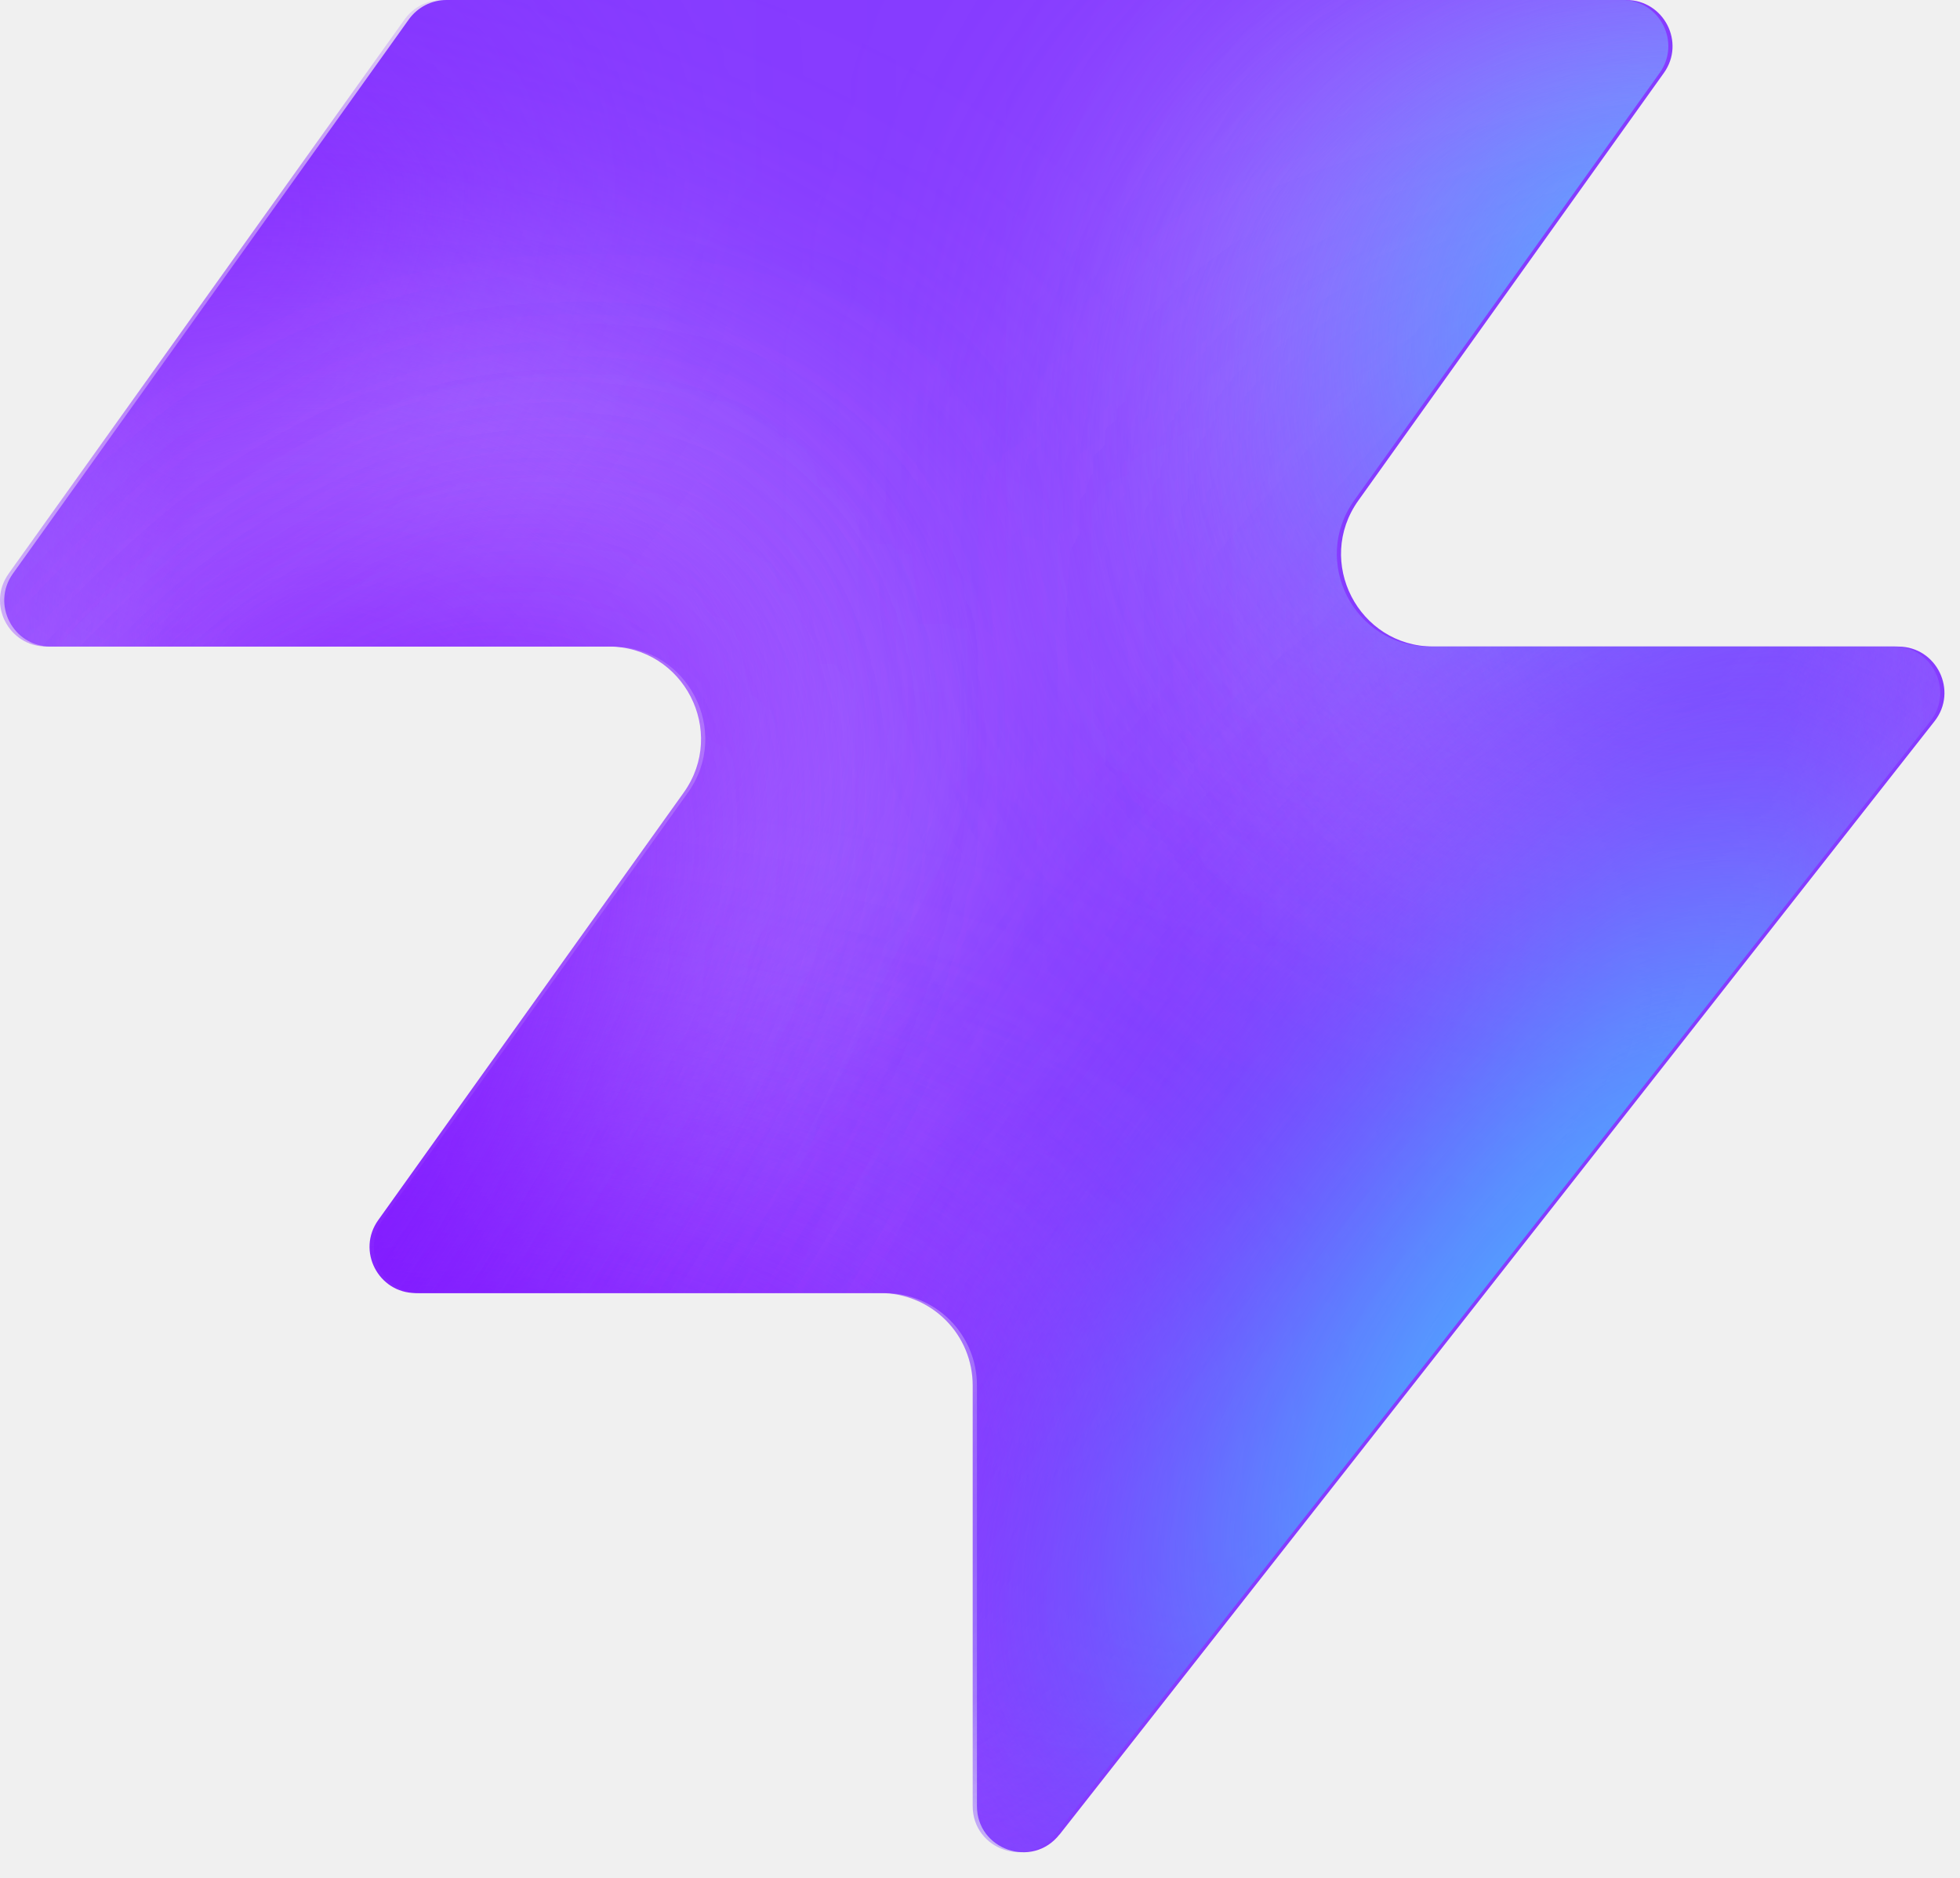
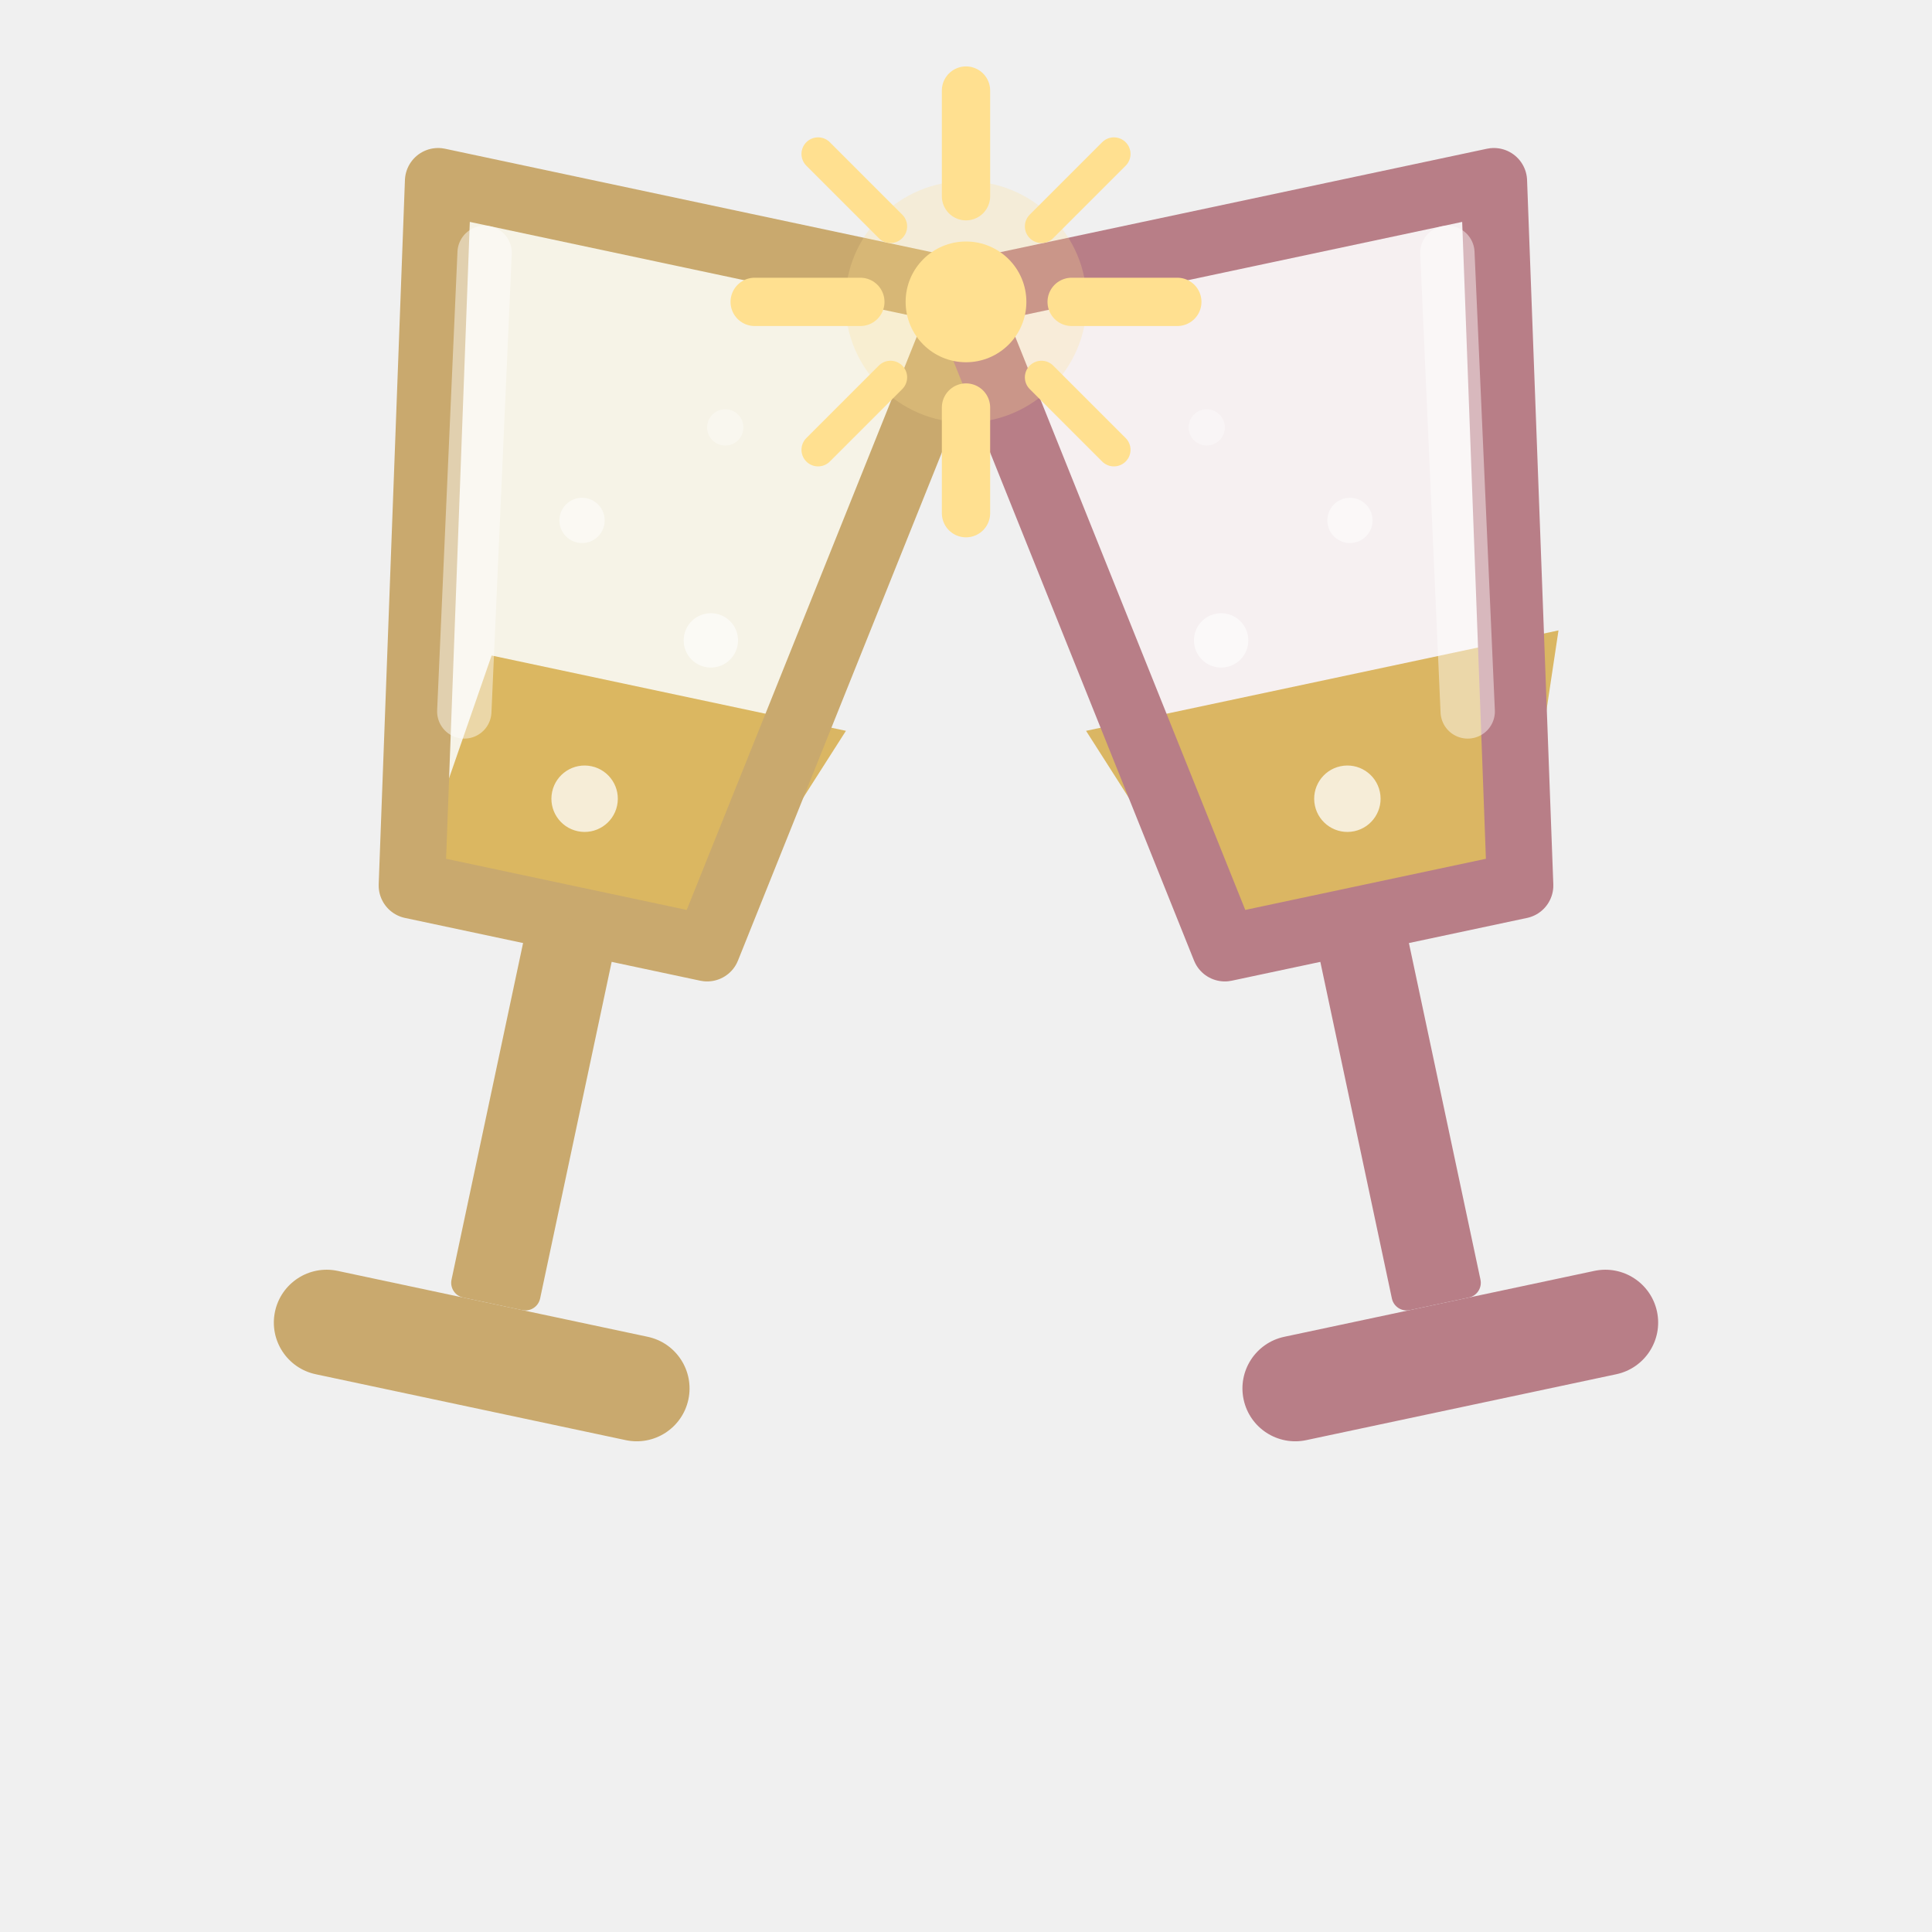
- <svg xmlns="http://www.w3.org/2000/svg" width="48" height="46" fill="none" viewBox="0 0 48 46">
-   <path fill="#863bff" d="M25.946 44.938c-.664.845-2.021.375-2.021-.698V33.937a2.26 2.26 0 0 0-2.262-2.262H10.287c-.92 0-1.456-1.04-.92-1.788l7.48-10.471c1.07-1.497 0-3.578-1.842-3.578H1.237c-.92 0-1.456-1.04-.92-1.788L10.013.474c.214-.297.556-.474.92-.474h28.894c.92 0 1.456 1.04.92 1.788l-7.48 10.471c-1.07 1.498 0 3.579 1.842 3.579h11.377c.943 0 1.473 1.088.89 1.83L25.947 44.94z" style="fill:#863bff;fill:color(display-p3 .525 .23 1);fill-opacity:1" />
-   <mask id="a" width="48" height="46" x="0" y="0" maskUnits="userSpaceOnUse" style="mask-type:alpha">
-     <path fill="#000" d="M25.842 44.938c-.664.844-2.021.375-2.021-.698V33.937a2.26 2.26 0 0 0-2.262-2.262H10.183c-.92 0-1.456-1.04-.92-1.788l7.48-10.471c1.07-1.498 0-3.579-1.842-3.579H1.133c-.92 0-1.456-1.04-.92-1.787L9.91.473c.214-.297.556-.474.92-.474h28.894c.92 0 1.456 1.04.92 1.788l-7.48 10.471c-1.07 1.498 0 3.578 1.842 3.578h11.377c.943 0 1.473 1.088.89 1.832L25.843 44.94z" style="fill:#000;fill-opacity:1" />
-   </mask>
-   <g mask="url(#a)">
-     <g filter="url(#b)">
-       <ellipse cx="5.508" cy="14.704" fill="#ede6ff" rx="5.508" ry="14.704" style="fill:#ede6ff;fill:color(display-p3 .927 .903 1);fill-opacity:1" transform="matrix(.00324 1 1 -.00324 -4.47 31.516)" />
-     </g>
-     <g filter="url(#c)">
-       <ellipse cx="10.399" cy="29.851" fill="#ede6ff" rx="10.399" ry="29.851" style="fill:#ede6ff;fill:color(display-p3 .927 .903 1);fill-opacity:1" transform="matrix(.00324 1 1 -.00324 -39.328 7.883)" />
-     </g>
-     <g filter="url(#d)">
-       <ellipse cx="5.508" cy="30.487" fill="#7e14ff" rx="5.508" ry="30.487" style="fill:#7e14ff;fill:color(display-p3 .492 .077 1);fill-opacity:1" transform="rotate(89.814 -25.913 -14.639)scale(1 -1)" />
-     </g>
-     <g filter="url(#e)">
-       <ellipse cx="5.508" cy="30.599" fill="#7e14ff" rx="5.508" ry="30.599" style="fill:#7e14ff;fill:color(display-p3 .492 .077 1);fill-opacity:1" transform="rotate(89.814 -32.644 -3.334)scale(1 -1)" />
-     </g>
-     <g filter="url(#f)">
-       <ellipse cx="5.508" cy="30.599" fill="#7e14ff" rx="5.508" ry="30.599" style="fill:#7e14ff;fill:color(display-p3 .492 .077 1);fill-opacity:1" transform="matrix(.00324 1 1 -.00324 -34.34 30.47)" />
-     </g>
-     <g filter="url(#g)">
-       <ellipse cx="14.072" cy="22.078" fill="#ede6ff" rx="14.072" ry="22.078" style="fill:#ede6ff;fill:color(display-p3 .927 .903 1);fill-opacity:1" transform="rotate(93.35 24.506 48.493)scale(-1 1)" />
-     </g>
-     <g filter="url(#h)">
-       <ellipse cx="3.47" cy="21.501" fill="#7e14ff" rx="3.47" ry="21.501" style="fill:#7e14ff;fill:color(display-p3 .492 .077 1);fill-opacity:1" transform="rotate(89.009 28.708 47.59)scale(-1 1)" />
-     </g>
-     <g filter="url(#i)">
-       <ellipse cx="3.47" cy="21.501" fill="#7e14ff" rx="3.47" ry="21.501" style="fill:#7e14ff;fill:color(display-p3 .492 .077 1);fill-opacity:1" transform="rotate(89.009 28.708 47.59)scale(-1 1)" />
-     </g>
-     <g filter="url(#j)">
-       <ellipse cx=".387" cy="8.972" fill="#7e14ff" rx="4.407" ry="29.108" style="fill:#7e14ff;fill:color(display-p3 .492 .077 1);fill-opacity:1" transform="rotate(39.51 .387 8.972)" />
-     </g>
-     <g filter="url(#k)">
-       <ellipse cx="47.523" cy="-6.092" fill="#7e14ff" rx="4.407" ry="29.108" style="fill:#7e14ff;fill:color(display-p3 .492 .077 1);fill-opacity:1" transform="rotate(37.892 47.523 -6.092)" />
-     </g>
-     <g filter="url(#l)">
-       <ellipse cx="41.412" cy="6.333" fill="#47bfff" rx="5.971" ry="9.665" style="fill:#47bfff;fill:color(display-p3 .28 .748 1);fill-opacity:1" transform="rotate(37.892 41.412 6.333)" />
-     </g>
-     <g filter="url(#m)">
-       <ellipse cx="-1.879" cy="38.332" fill="#7e14ff" rx="4.407" ry="29.108" style="fill:#7e14ff;fill:color(display-p3 .492 .077 1);fill-opacity:1" transform="rotate(37.892 -1.88 38.332)" />
-     </g>
-     <g filter="url(#n)">
-       <ellipse cx="-1.879" cy="38.332" fill="#7e14ff" rx="4.407" ry="29.108" style="fill:#7e14ff;fill:color(display-p3 .492 .077 1);fill-opacity:1" transform="rotate(37.892 -1.88 38.332)" />
-     </g>
-     <g filter="url(#o)">
-       <ellipse cx="35.651" cy="29.907" fill="#7e14ff" rx="4.407" ry="29.108" style="fill:#7e14ff;fill:color(display-p3 .492 .077 1);fill-opacity:1" transform="rotate(37.892 35.651 29.907)" />
-     </g>
-     <g filter="url(#p)">
-       <ellipse cx="38.418" cy="32.4" fill="#47bfff" rx="5.971" ry="15.297" style="fill:#47bfff;fill:color(display-p3 .28 .748 1);fill-opacity:1" transform="rotate(37.892 38.418 32.4)" />
-     </g>
+ <svg xmlns="http://www.w3.org/2000/svg" viewBox="0 0 64 64">
+   <g transform="rotate(12, 15, 47)">
+     <path d="M6,7 L24,7 L20,30 L10,30 Z" fill="#FBF5E0" opacity="0.55" />
+     <path d="M11,22 L23,22 L20,30 L10,30 Z" fill="#D4A840" opacity="0.8" />
+     <path d="M6,7 L24,7 L20,30 L10,30 Z" fill="none" stroke="#C9A96E" stroke-width="2.2" stroke-linejoin="round" />
+     <rect x="14" y="30" width="3" height="13" rx="0.5" fill="#C9A96E" />
+     <rect x="8.5" y="43" width="14" height="3.5" rx="1.75" fill="#C9A96E" />
+     <circle cx="15" cy="26" r="1.1" fill="white" opacity="0.75" />
+     <circle cx="18" cy="20" r="0.9" fill="white" opacity="0.6" />
+     <circle cx="13" cy="17" r="0.75" fill="white" opacity="0.5" />
+     <circle cx="17" cy="13" r="0.6" fill="white" opacity="0.35" />
+     <line x1="8" y1="9" x2="10.5" y2="24" stroke="white" stroke-width="1.8" stroke-linecap="round" opacity="0.45" />
  </g>
-   <defs>
-     <filter id="b" width="60.045" height="41.654" x="-19.77" y="16.149" color-interpolation-filters="sRGB" filterUnits="userSpaceOnUse">
-       <feFlood flood-opacity="0" result="BackgroundImageFix" />
-       <feBlend in="SourceGraphic" in2="BackgroundImageFix" result="shape" />
-       <feGaussianBlur result="effect1_foregroundBlur_2002_17158" stdDeviation="7.659" />
-     </filter>
-     <filter id="c" width="90.34" height="51.437" x="-54.613" y="-7.533" color-interpolation-filters="sRGB" filterUnits="userSpaceOnUse">
-       <feFlood flood-opacity="0" result="BackgroundImageFix" />
-       <feBlend in="SourceGraphic" in2="BackgroundImageFix" result="shape" />
-       <feGaussianBlur result="effect1_foregroundBlur_2002_17158" stdDeviation="7.659" />
-     </filter>
-     <filter id="d" width="79.355" height="29.4" x="-49.64" y="2.03" color-interpolation-filters="sRGB" filterUnits="userSpaceOnUse">
-       <feFlood flood-opacity="0" result="BackgroundImageFix" />
-       <feBlend in="SourceGraphic" in2="BackgroundImageFix" result="shape" />
-       <feGaussianBlur result="effect1_foregroundBlur_2002_17158" stdDeviation="4.596" />
-     </filter>
-     <filter id="e" width="79.579" height="29.4" x="-45.045" y="20.029" color-interpolation-filters="sRGB" filterUnits="userSpaceOnUse">
-       <feFlood flood-opacity="0" result="BackgroundImageFix" />
-       <feBlend in="SourceGraphic" in2="BackgroundImageFix" result="shape" />
-       <feGaussianBlur result="effect1_foregroundBlur_2002_17158" stdDeviation="4.596" />
-     </filter>
-     <filter id="f" width="79.579" height="29.4" x="-43.513" y="21.178" color-interpolation-filters="sRGB" filterUnits="userSpaceOnUse">
-       <feFlood flood-opacity="0" result="BackgroundImageFix" />
-       <feBlend in="SourceGraphic" in2="BackgroundImageFix" result="shape" />
-       <feGaussianBlur result="effect1_foregroundBlur_2002_17158" stdDeviation="4.596" />
-     </filter>
-     <filter id="g" width="74.749" height="58.852" x="15.756" y="-17.901" color-interpolation-filters="sRGB" filterUnits="userSpaceOnUse">
-       <feFlood flood-opacity="0" result="BackgroundImageFix" />
-       <feBlend in="SourceGraphic" in2="BackgroundImageFix" result="shape" />
-       <feGaussianBlur result="effect1_foregroundBlur_2002_17158" stdDeviation="7.659" />
-     </filter>
-     <filter id="h" width="61.377" height="25.362" x="23.548" y="2.284" color-interpolation-filters="sRGB" filterUnits="userSpaceOnUse">
-       <feFlood flood-opacity="0" result="BackgroundImageFix" />
-       <feBlend in="SourceGraphic" in2="BackgroundImageFix" result="shape" />
-       <feGaussianBlur result="effect1_foregroundBlur_2002_17158" stdDeviation="4.596" />
-     </filter>
-     <filter id="i" width="61.377" height="25.362" x="23.548" y="2.284" color-interpolation-filters="sRGB" filterUnits="userSpaceOnUse">
-       <feFlood flood-opacity="0" result="BackgroundImageFix" />
-       <feBlend in="SourceGraphic" in2="BackgroundImageFix" result="shape" />
-       <feGaussianBlur result="effect1_foregroundBlur_2002_17158" stdDeviation="4.596" />
-     </filter>
-     <filter id="j" width="56.045" height="63.649" x="-27.636" y="-22.853" color-interpolation-filters="sRGB" filterUnits="userSpaceOnUse">
-       <feFlood flood-opacity="0" result="BackgroundImageFix" />
-       <feBlend in="SourceGraphic" in2="BackgroundImageFix" result="shape" />
-       <feGaussianBlur result="effect1_foregroundBlur_2002_17158" stdDeviation="4.596" />
-     </filter>
-     <filter id="k" width="54.814" height="64.646" x="20.116" y="-38.415" color-interpolation-filters="sRGB" filterUnits="userSpaceOnUse">
-       <feFlood flood-opacity="0" result="BackgroundImageFix" />
-       <feBlend in="SourceGraphic" in2="BackgroundImageFix" result="shape" />
-       <feGaussianBlur result="effect1_foregroundBlur_2002_17158" stdDeviation="4.596" />
-     </filter>
-     <filter id="l" width="33.541" height="35.313" x="24.641" y="-11.323" color-interpolation-filters="sRGB" filterUnits="userSpaceOnUse">
-       <feFlood flood-opacity="0" result="BackgroundImageFix" />
-       <feBlend in="SourceGraphic" in2="BackgroundImageFix" result="shape" />
-       <feGaussianBlur result="effect1_foregroundBlur_2002_17158" stdDeviation="4.596" />
-     </filter>
-     <filter id="m" width="54.814" height="64.646" x="-29.286" y="6.009" color-interpolation-filters="sRGB" filterUnits="userSpaceOnUse">
-       <feFlood flood-opacity="0" result="BackgroundImageFix" />
-       <feBlend in="SourceGraphic" in2="BackgroundImageFix" result="shape" />
-       <feGaussianBlur result="effect1_foregroundBlur_2002_17158" stdDeviation="4.596" />
-     </filter>
-     <filter id="n" width="54.814" height="64.646" x="-29.286" y="6.009" color-interpolation-filters="sRGB" filterUnits="userSpaceOnUse">
-       <feFlood flood-opacity="0" result="BackgroundImageFix" />
-       <feBlend in="SourceGraphic" in2="BackgroundImageFix" result="shape" />
-       <feGaussianBlur result="effect1_foregroundBlur_2002_17158" stdDeviation="4.596" />
-     </filter>
-     <filter id="o" width="54.814" height="64.646" x="8.244" y="-2.416" color-interpolation-filters="sRGB" filterUnits="userSpaceOnUse">
-       <feFlood flood-opacity="0" result="BackgroundImageFix" />
-       <feBlend in="SourceGraphic" in2="BackgroundImageFix" result="shape" />
-       <feGaussianBlur result="effect1_foregroundBlur_2002_17158" stdDeviation="4.596" />
-     </filter>
-     <filter id="p" width="39.409" height="43.623" x="18.713" y="10.588" color-interpolation-filters="sRGB" filterUnits="userSpaceOnUse">
-       <feFlood flood-opacity="0" result="BackgroundImageFix" />
-       <feBlend in="SourceGraphic" in2="BackgroundImageFix" result="shape" />
-       <feGaussianBlur result="effect1_foregroundBlur_2002_17158" stdDeviation="4.596" />
-     </filter>
-   </defs>
+   <g transform="rotate(-12, 49, 47)">
+     <path d="M40,7 L58,7 L54,30 L44,30 Z" fill="#FBF0F2" opacity="0.55" />
+     <path d="M41,22 L57,22 L54,30 L44,30 Z" fill="#D4A840" opacity="0.8" />
+     <path d="M40,7 L58,7 L54,30 L44,30 Z" fill="none" stroke="#B87E87" stroke-width="2.2" stroke-linejoin="round" />
+     <rect x="47" y="30" width="3" height="13" rx="0.5" fill="#B87E87" />
+     <rect x="41.5" y="43" width="14" height="3.5" rx="1.75" fill="#B87E87" />
+     <circle cx="49" cy="26" r="1.1" fill="white" opacity="0.75" />
+     <circle cx="46" cy="20" r="0.9" fill="white" opacity="0.6" />
+     <circle cx="51" cy="17" r="0.75" fill="white" opacity="0.5" />
+     <circle cx="47" cy="13" r="0.6" fill="white" opacity="0.35" />
+     <line x1="56" y1="9" x2="53.5" y2="24" stroke="white" stroke-width="1.8" stroke-linecap="round" opacity="0.45" />
+   </g>
+   <g transform="translate(32, 10)">
+     <circle r="4" fill="#FFE090" opacity="0.25" />
+     <circle r="2" fill="#FFE090" />
+     <line x1="0" y1="-7" x2="0" y2="-3.5" stroke="#FFE090" stroke-width="1.6" stroke-linecap="round" />
+     <line x1="0" y1="3.5" x2="0" y2="7" stroke="#FFE090" stroke-width="1.6" stroke-linecap="round" />
+     <line x1="-7" y1="0" x2="-3.5" y2="0" stroke="#FFE090" stroke-width="1.6" stroke-linecap="round" />
+     <line x1="3.5" y1="0" x2="7" y2="0" stroke="#FFE090" stroke-width="1.6" stroke-linecap="round" />
+     <line x1="-4.9" y1="-4.9" x2="-2.5" y2="-2.5" stroke="#FFE090" stroke-width="1.1" stroke-linecap="round" />
+     <line x1="2.5" y1="2.5" x2="4.9" y2="4.9" stroke="#FFE090" stroke-width="1.1" stroke-linecap="round" />
+     <line x1="4.9" y1="-4.9" x2="2.5" y2="-2.5" stroke="#FFE090" stroke-width="1.1" stroke-linecap="round" />
+     <line x1="-2.5" y1="2.5" x2="-4.9" y2="4.9" stroke="#FFE090" stroke-width="1.1" stroke-linecap="round" />
+   </g>
</svg>
